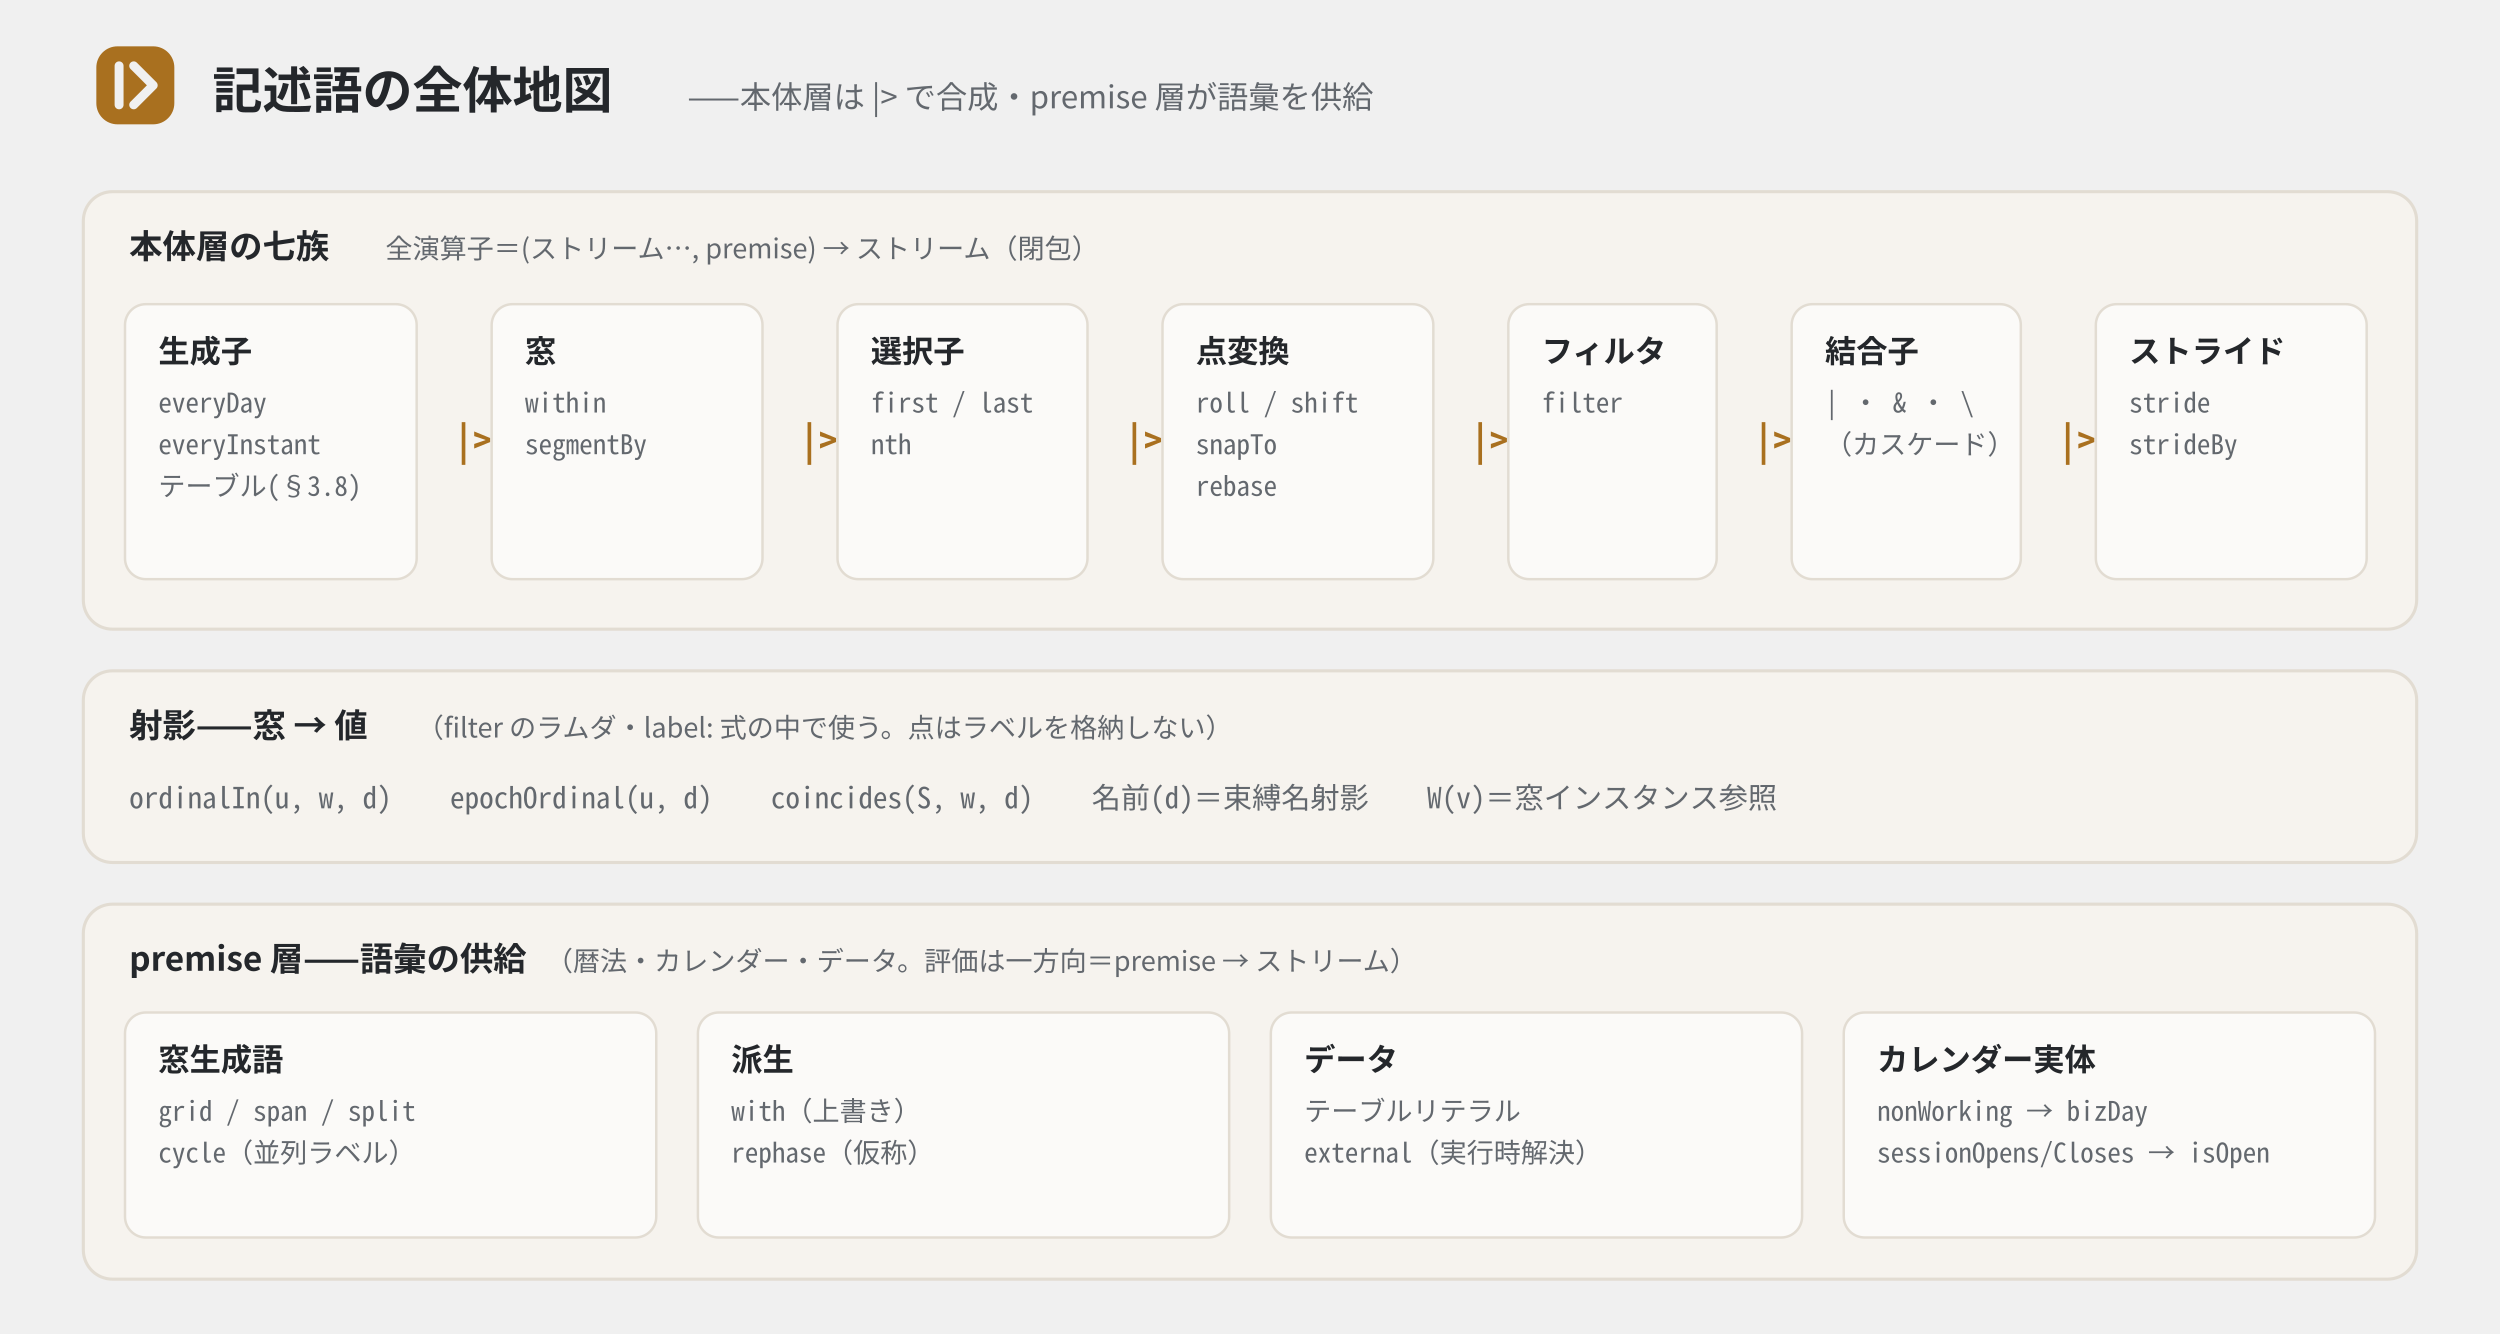
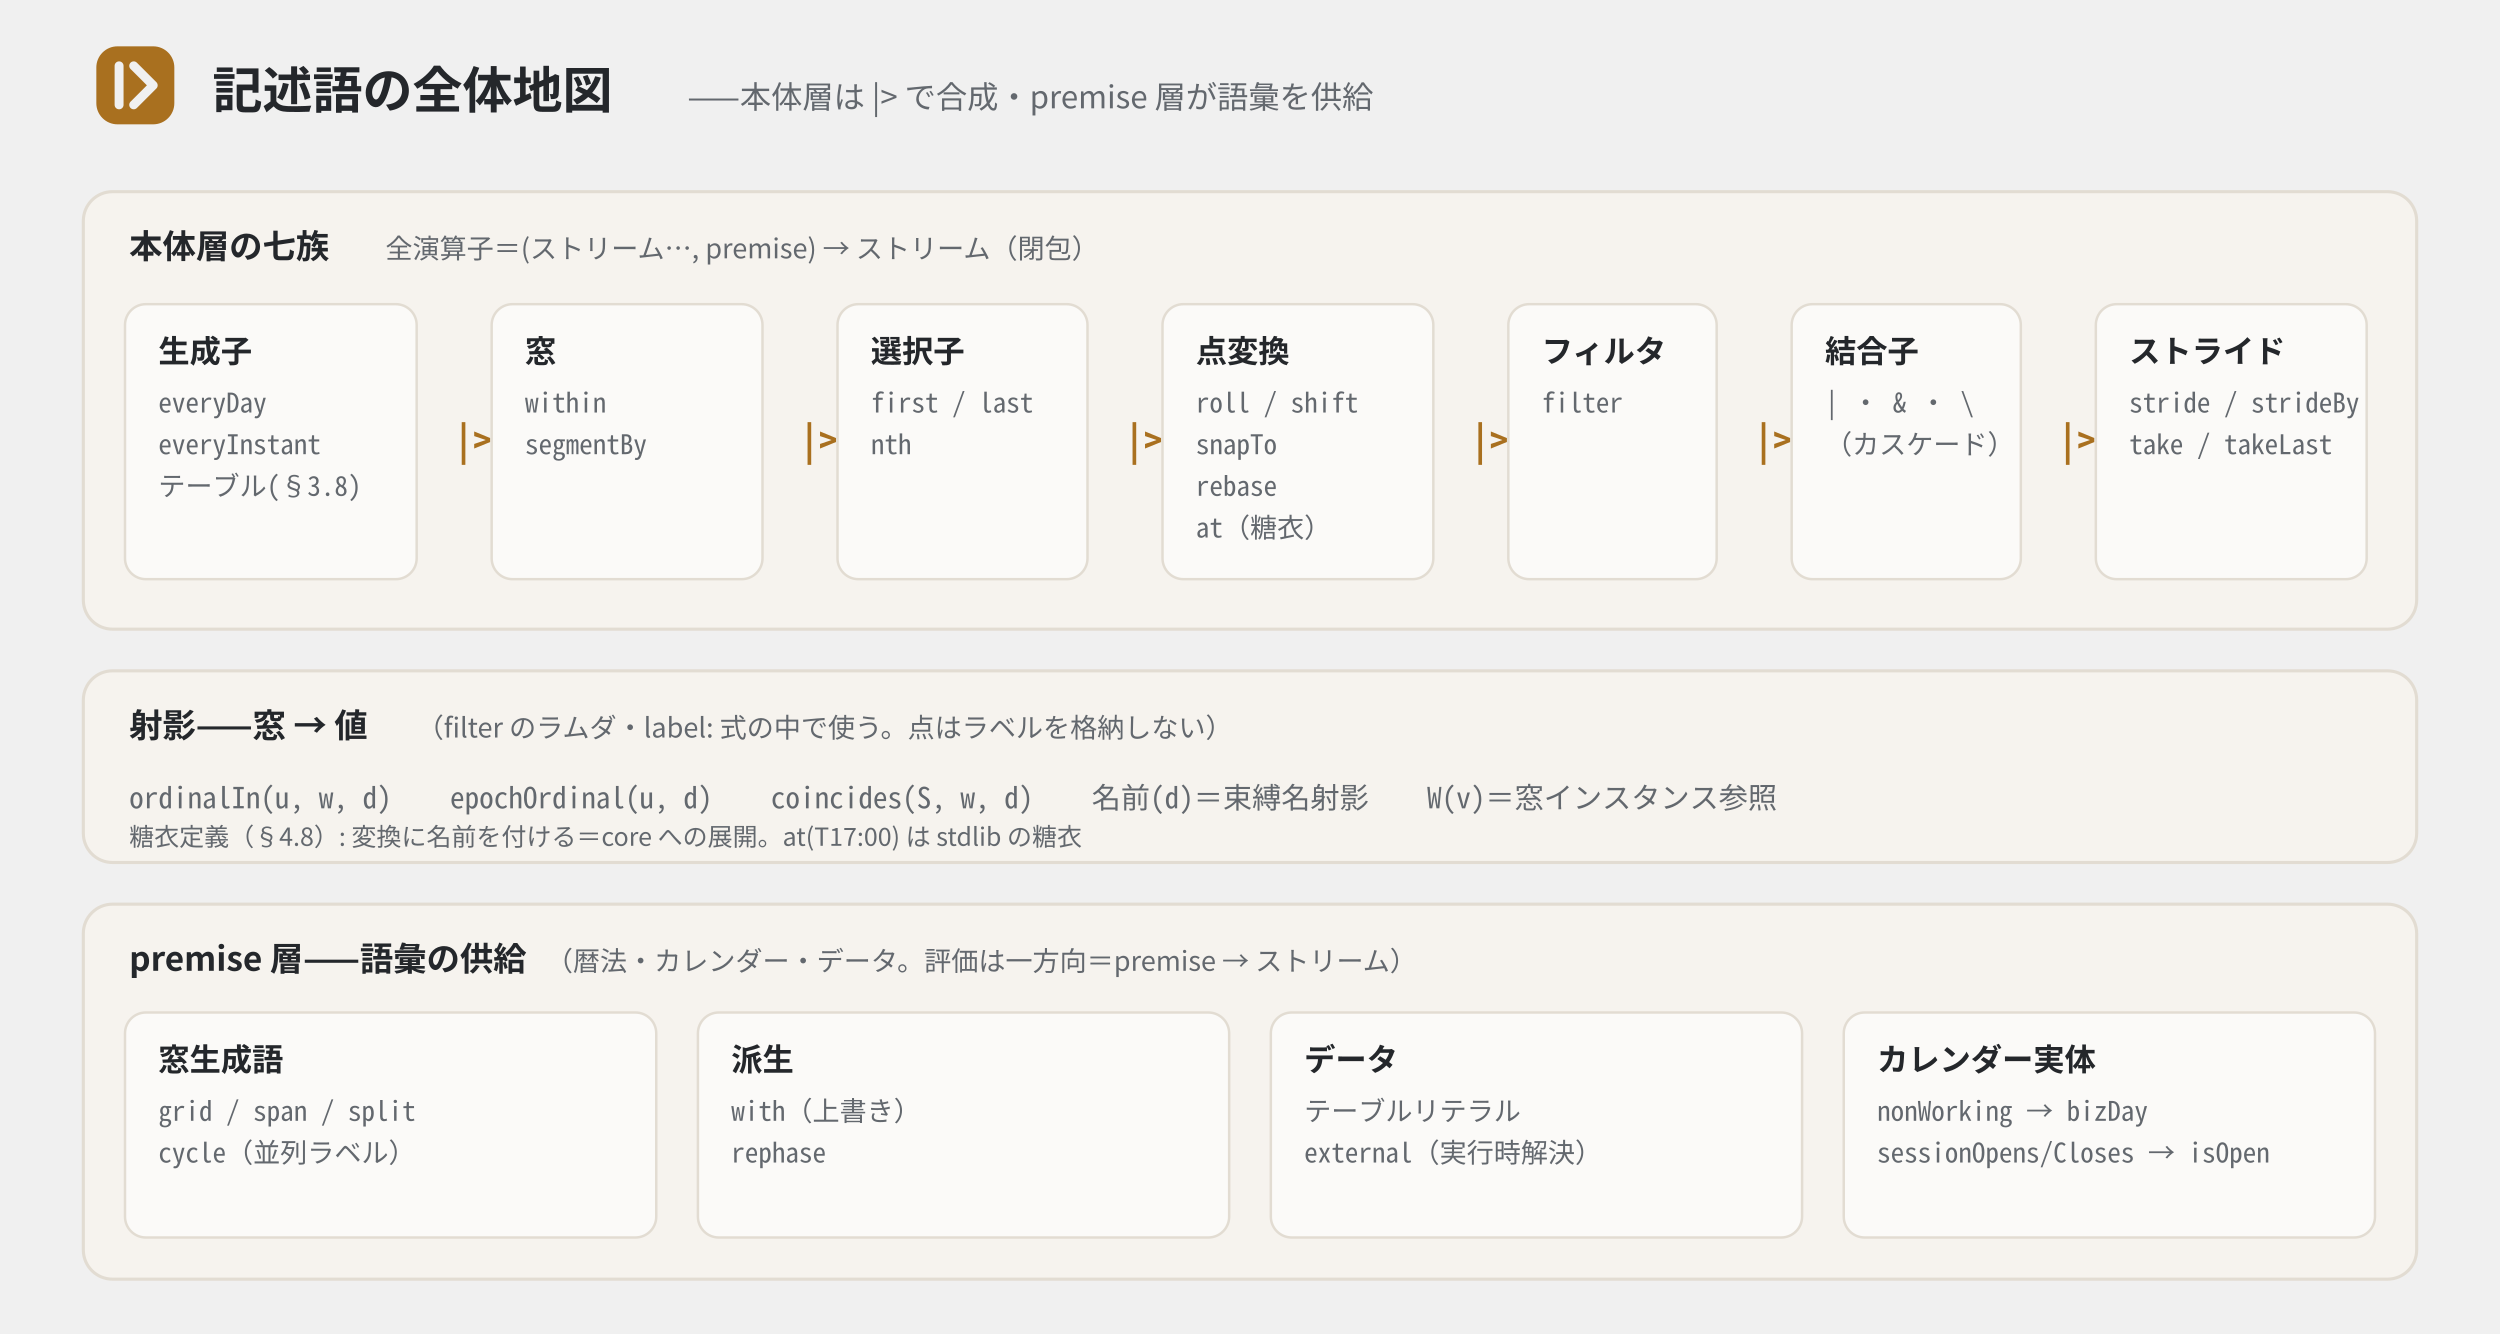
<svg xmlns="http://www.w3.org/2000/svg" viewBox="0 0 1200 640" role="img" aria-labelledby="opmap-title-ja">
  <style>
    text { font-family: Ubuntu, 'Noto Sans CJK JP', 'Noto Sans JP', 'Hiragino Sans', 'Yu Gothic UI', Meiryo, sans-serif; }
    .mono { font-family: 'Ubuntu Mono', 'Noto Sans Mono CJK JP', Consolas, monospace; }
    .ink { fill: #24272B; }
    .sub { fill: #63686E; }
    .gold { fill: #A9701F; }
    .panel { fill: #F6F3EE; stroke: #E2DCD2; }
    .card { fill: #FBFAF8; stroke: #E2DCD2; }
    @media (prefers-color-scheme: dark) {
      .ink { fill: #E8E6E3; }
      .sub { fill: #9BA1A8; }
      .gold { fill: #D9A44B; }
      .panel { fill: #23262B; stroke: #3A3F46; }
      .card { fill: #2A2E34; stroke: #3A3F46; }
    }
  </style>
  <defs>
    <mask id="opmap-pipe-cut">
      <rect width="64" height="64" fill="#fff" />
      <line x1="22" y1="20" x2="22" y2="44" stroke="#000" stroke-width="5.5" stroke-linecap="round" />
      <polyline points="31,20 43,32 31,44" fill="none" stroke="#000" stroke-width="5.5" stroke-linecap="round" stroke-linejoin="round" />
    </mask>
  </defs>
  <g transform="translate(40,16) scale(0.78)">
    <rect x="8" y="8" width="48" height="48" rx="13" class="gold" mask="url(#opmap-pipe-cut)" />
  </g>
  <text x="102" y="52" font-size="24" font-weight="600" class="ink">記述語の全体地図</text>
  <text x="330" y="52" font-size="15" class="sub">——本体層は |&gt; で合成・premise 層が語彙を供給</text>
  <rect x="40" y="92" width="1120" height="210" rx="14" class="panel" stroke-width="1.5" />
  <text x="62" y="124" font-size="16" font-weight="600" class="ink">本体層の七族</text>
  <text x="185" y="124" font-size="13" class="sub">全演算子＝(ストリーム…, premise) → ストリーム（閉包）</text>
  <rect x="60" y="146" width="140" height="132" rx="10" class="card" stroke-width="1.2" />
  <text x="76" y="174" font-size="15" font-weight="600" class="ink">生成子</text>
  <text x="76" y="198" font-size="13" class="mono sub">everyDay</text>
  <text x="76" y="218" font-size="13" class="mono sub">everyInstant</text>
  <text x="76" y="238" font-size="13" class="mono sub">テーブル(§3.8)</text>
  <text x="218" y="218" font-size="18" font-weight="700" class="mono gold">|&gt;</text>
  <rect x="236" y="146" width="130" height="132" rx="10" class="card" stroke-width="1.2" />
  <text x="252" y="174" font-size="15" font-weight="600" class="ink">窓</text>
  <text x="252" y="198" font-size="13" class="mono sub">within</text>
  <text x="252" y="218" font-size="13" class="mono sub">segmentBy</text>
  <text x="384" y="218" font-size="18" font-weight="700" class="mono gold">|&gt;</text>
  <rect x="402" y="146" width="120" height="132" rx="10" class="card" stroke-width="1.2" />
  <text x="418" y="174" font-size="15" font-weight="600" class="ink">選択子</text>
  <text x="418" y="198" font-size="13" class="mono sub">first / last</text>
  <text x="418" y="218" font-size="13" class="mono sub">nth</text>
  <text x="540" y="218" font-size="18" font-weight="700" class="mono gold">|&gt;</text>
  <rect x="558" y="146" width="130" height="132" rx="10" class="card" stroke-width="1.2" />
  <text x="574" y="174" font-size="15" font-weight="600" class="ink">点変換</text>
  <text x="574" y="198" font-size="13" class="mono sub">roll / shift</text>
  <text x="574" y="218" font-size="13" class="mono sub">snapTo</text>
  <text x="574" y="238" font-size="13" class="mono sub">rebase</text>
+   <text x="574" y="258" font-size="13" class="mono sub">at（糖衣）</text>
  <text x="706" y="218" font-size="18" font-weight="700" class="mono gold">|&gt;</text>
  <rect x="724" y="146" width="100" height="132" rx="10" class="card" stroke-width="1.2" />
  <text x="740" y="174" font-size="15" font-weight="600" class="ink">フィルタ</text>
  <text x="740" y="198" font-size="13" class="mono sub">filter</text>
  <text x="842" y="218" font-size="18" font-weight="700" class="mono gold">|&gt;</text>
  <rect x="860" y="146" width="110" height="132" rx="10" class="card" stroke-width="1.2" />
  <text x="876" y="174" font-size="15" font-weight="600" class="ink">結合子</text>
  <text x="876" y="198" font-size="13" class="mono sub">| ・ &amp; ・ \</text>
  <text x="876" y="218" font-size="13" class="sub">（カスケード）</text>
  <text x="988" y="218" font-size="18" font-weight="700" class="mono gold">|&gt;</text>
  <rect x="1006" y="146" width="130" height="132" rx="10" class="card" stroke-width="1.2" />
  <text x="1022" y="174" font-size="15" font-weight="600" class="ink">ストライド</text>
-   <text x="1022" y="198" font-size="13" class="mono sub">stride</text>
-   <text x="1022" y="218" font-size="13" class="mono sub">strideBy</text>
+   <text x="1022" y="198" font-size="13" class="mono sub">stride / strideBy</text>
+   <text x="1022" y="218" font-size="13" class="mono sub">take / takeLast</text>
  <rect x="40" y="322" width="1120" height="92" rx="14" class="panel" stroke-width="1.5" />
  <text x="62" y="354" font-size="16" font-weight="600" class="ink">射影——窓 → 値</text>
  <text x="200" y="354" font-size="13" class="sub">（filter のラムダ・label: 式の中で使う。点はラベルを格納しない）</text>
  <text x="62" y="388" font-size="14" class="mono sub">ordinalIn(u, w, d)　　epochOrdinal(u, d)　　coincides(S, w, d)　　名前(d)＝束縛名射影　　W(v)＝窓インスタンス参照</text>
+   <text x="62" y="406" font-size="12" class="sub">糖衣定義（§4.8）: 変換に名前を付ける＝core への展開。at(T17:00) は stdlib の糖衣</text>
  <rect x="40" y="434" width="1120" height="180" rx="14" class="panel" stroke-width="1.5" />
  <text x="62" y="466" font-size="16" font-weight="600" class="ink">premise 層——語彙の供給</text>
  <text x="262" y="466" font-size="13" class="sub">（暦法・カレンダー・データ。評価は一方向＝premise → ストリーム）</text>
  <rect x="60" y="486" width="255" height="108" rx="10" class="card" stroke-width="1.2" />
  <text x="76" y="514" font-size="15" font-weight="600" class="ink">窓生成語</text>
  <text x="76" y="538" font-size="13" class="mono sub">grid / span / split</text>
  <text x="76" y="558" font-size="13" class="mono sub">cycle（並列ラベル）</text>
  <rect x="335" y="486" width="255" height="108" rx="10" class="card" stroke-width="1.2" />
  <text x="351" y="514" font-size="15" font-weight="600" class="ink">派生</text>
  <text x="351" y="538" font-size="13" class="mono sub">with（上書き）</text>
-   <text x="351" y="558" font-size="13" class="mono sub">rephase（仮称）</text>
+   <text x="351" y="558" font-size="13" class="mono sub">rephase</text>
  <rect x="610" y="486" width="255" height="108" rx="10" class="card" stroke-width="1.2" />
  <text x="626" y="514" font-size="15" font-weight="600" class="ink">データ</text>
  <text x="626" y="538" font-size="13" class="mono sub">テーブルリテラル</text>
  <text x="626" y="558" font-size="13" class="mono sub">external（実行時解決）</text>
  <rect x="885" y="486" width="255" height="108" rx="10" class="card" stroke-width="1.2" />
  <text x="901" y="514" font-size="15" font-weight="600" class="ink">カレンダー実体</text>
  <text x="901" y="538" font-size="13" class="mono sub">nonWorking → bizDay</text>
  <text x="901" y="558" font-size="13" class="mono sub">sessionOpens/Closes → isOpen</text>
</svg>
